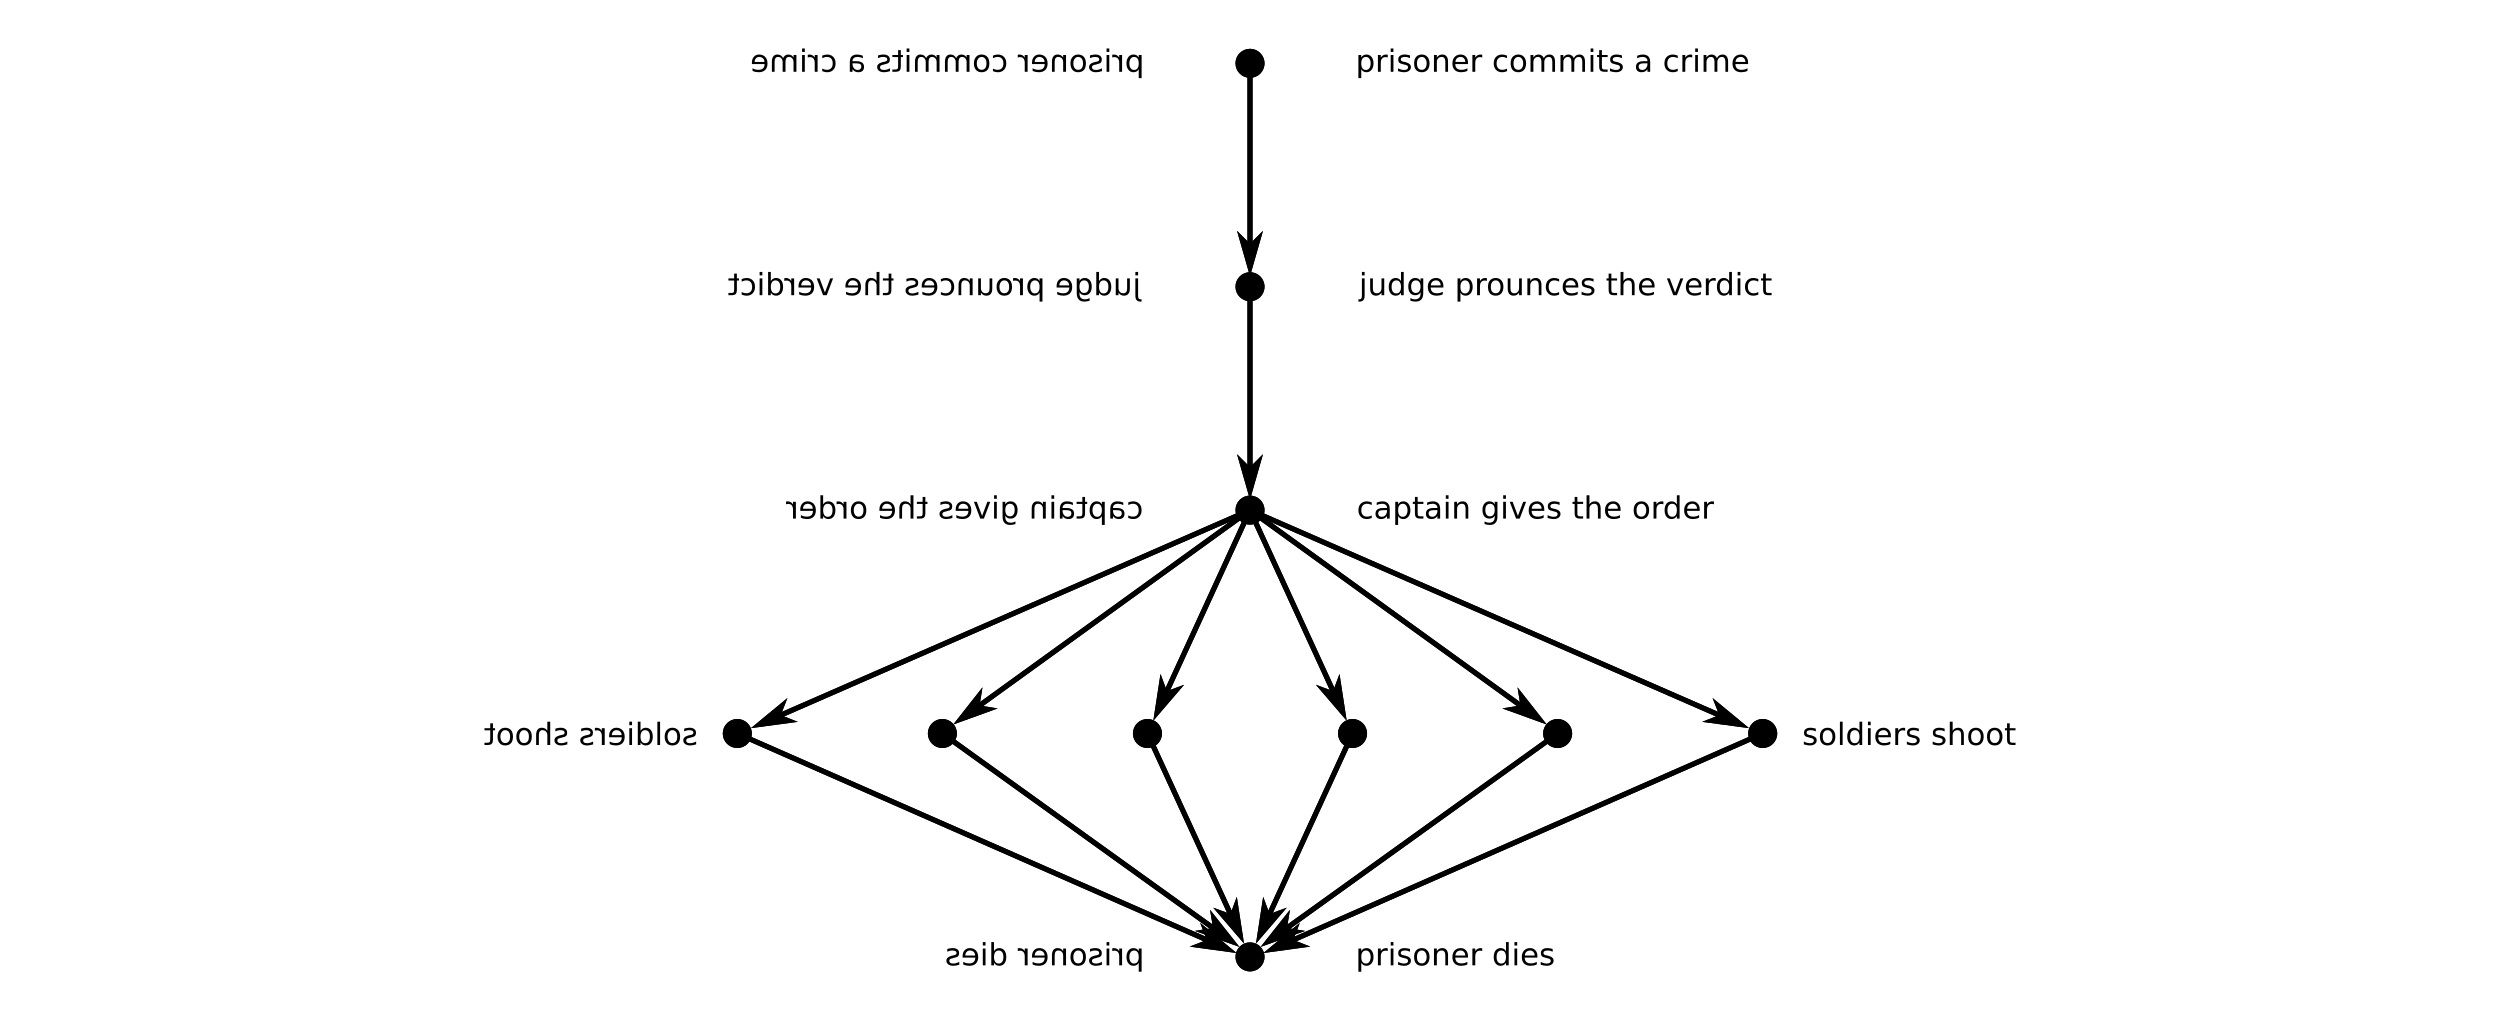
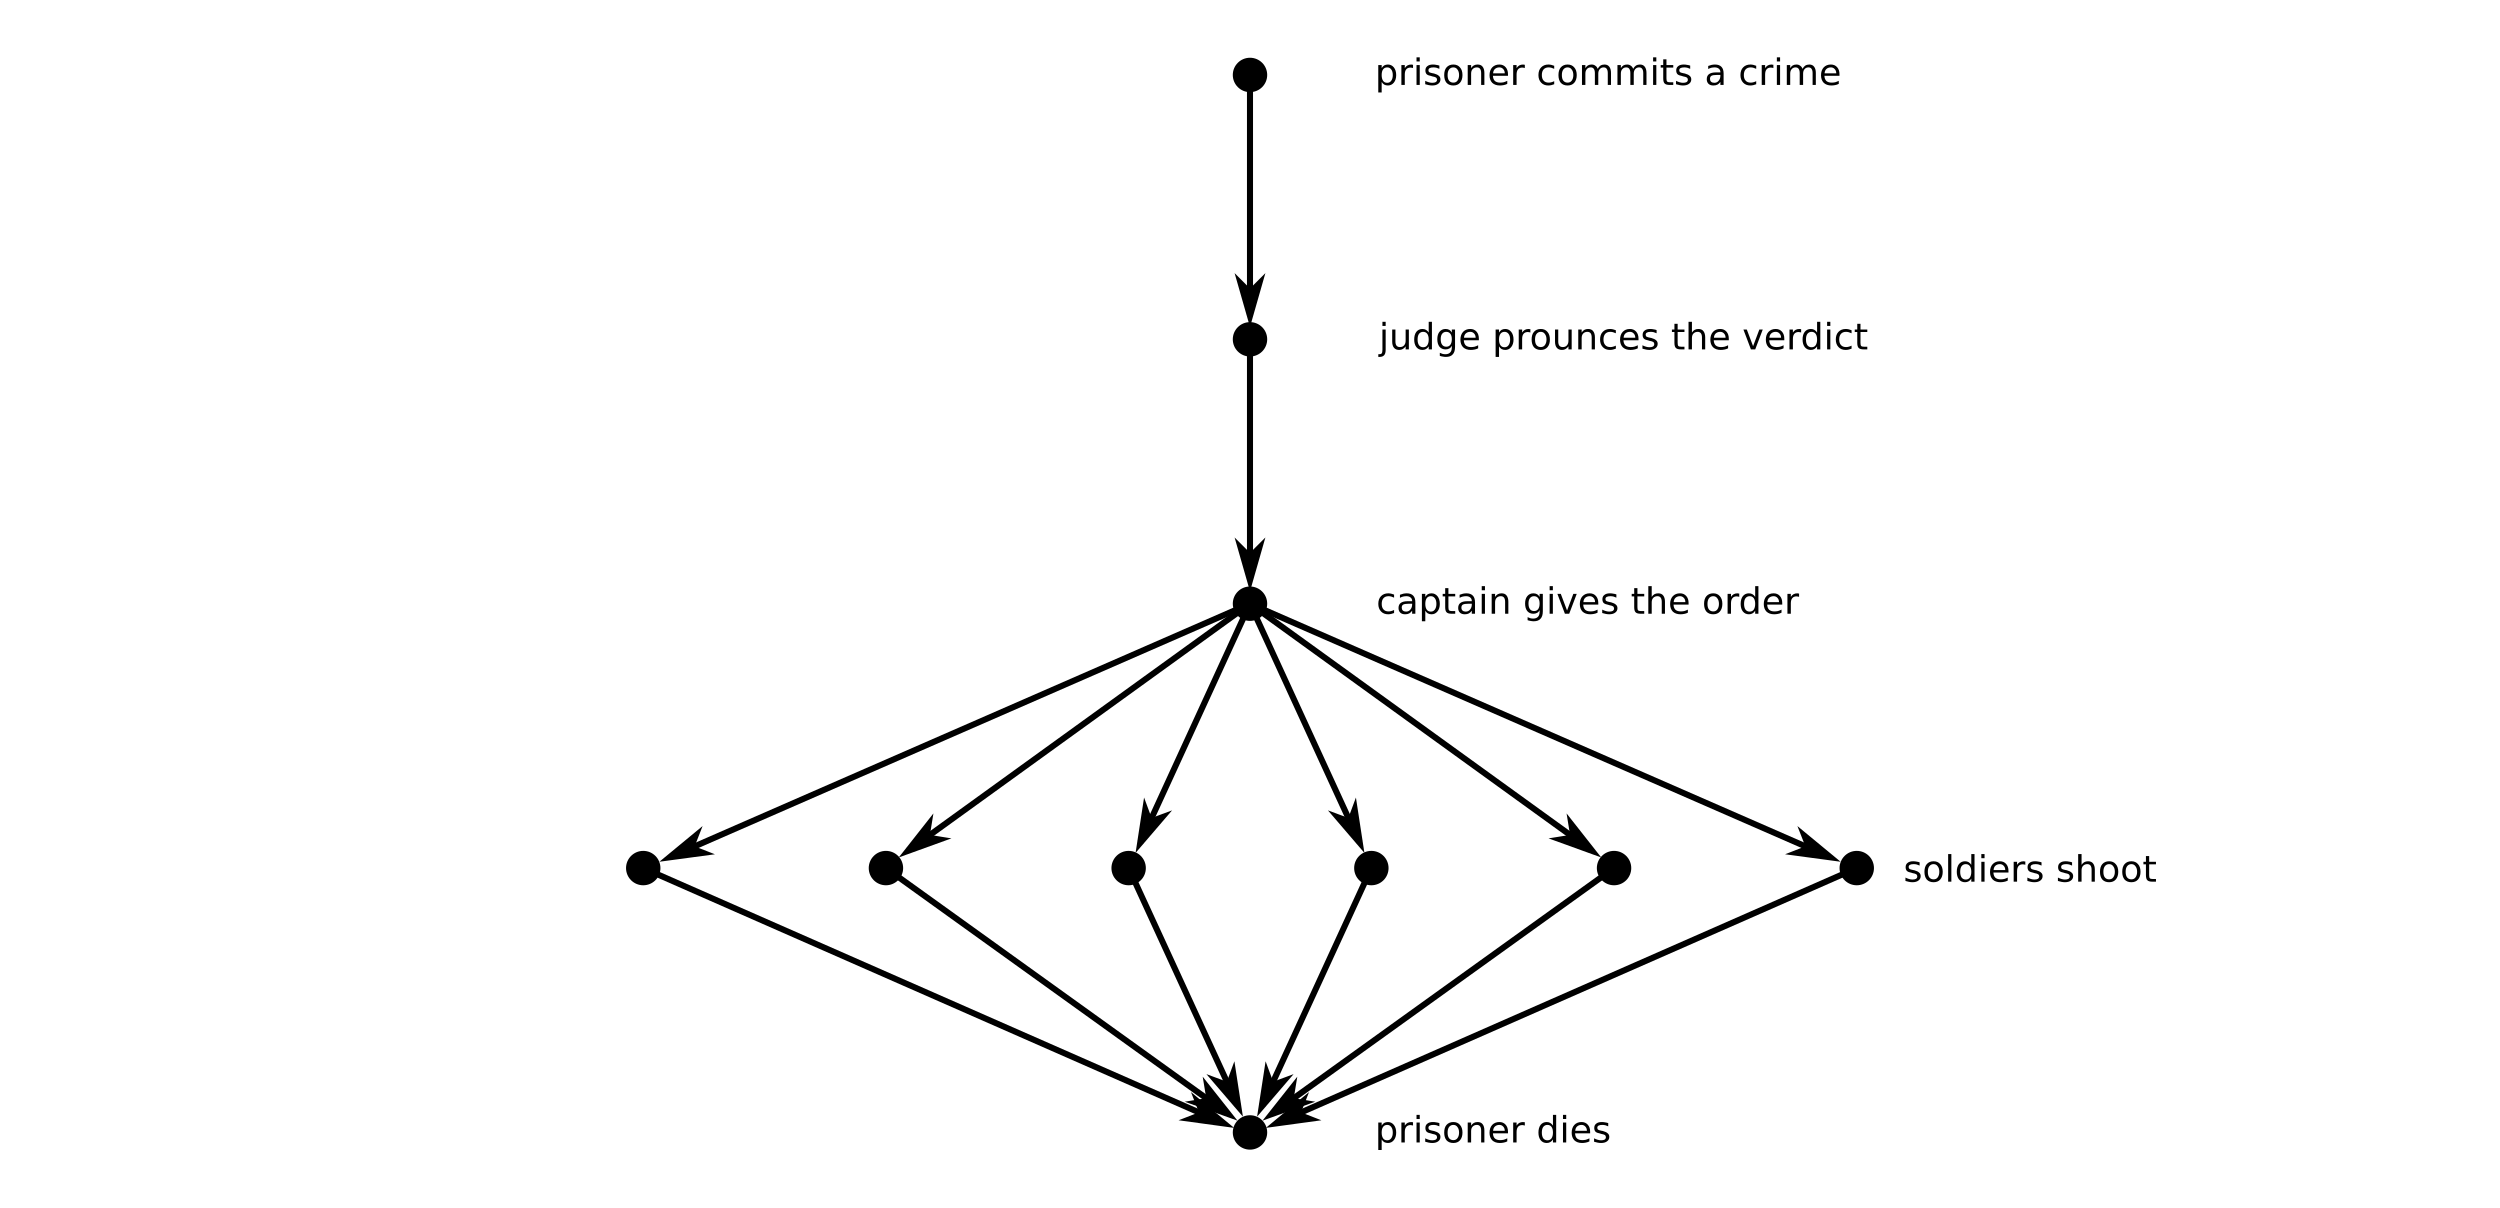
- <svg xmlns="http://www.w3.org/2000/svg" xmlns:xlink="http://www.w3.org/1999/xlink" width="100%" viewBox="0 0 258.029 105.299" version="1.1" id="svg8">
+ <svg xmlns="http://www.w3.org/2000/svg" xmlns:xlink="http://www.w3.org/1999/xlink" width="100%" viewBox="0 0 218.029 105.299" version="1.1" id="svg8">
  <defs id="defs2">
    <marker orient="auto" refY="0" refX="0" id="marker94100" style="overflow:visible">
      <path id="path94098" d="M 0,0 5,-5 -12.5,0 5,5 Z" style="fill:#000000;fill-opacity:1;fill-rule:evenodd;stroke:#000000;stroke-width:1pt;stroke-opacity:1" transform="matrix(0.4,0,0,0.4,4,0)" />
    </marker>
    <marker style="overflow:visible" id="marker92570" refX="0" refY="0" orient="auto">
      <path transform="matrix(0.4,0,0,0.4,4,0)" style="fill:#000000;fill-opacity:1;fill-rule:evenodd;stroke:#000000;stroke-width:1pt;stroke-opacity:1" d="M 0,0 5,-5 -12.5,0 5,5 Z" id="path92568" />
    </marker>
    <marker style="overflow:visible" id="marker91686" refX="0" refY="0" orient="auto">
      <path transform="matrix(0.4,0,0,0.4,4,0)" style="fill:#000000;fill-opacity:1;fill-rule:evenodd;stroke:#000000;stroke-width:1pt;stroke-opacity:1" d="M 0,0 5,-5 -12.5,0 5,5 Z" id="path91684" />
    </marker>
    <marker orient="auto" refY="0" refX="0" id="marker90424" style="overflow:visible">
      <path id="path90422" d="M 0,0 5,-5 -12.5,0 5,5 Z" style="fill:#000000;fill-opacity:1;fill-rule:evenodd;stroke:#000000;stroke-width:1pt;stroke-opacity:1" transform="matrix(-0.4,0,0,-0.4,-4,0)" />
    </marker>
    <marker orient="auto" refY="0" refX="0" id="marker2791" style="overflow:visible">
      <path id="path2789" d="M 0,0 5,-5 -12.5,0 5,5 Z" style="fill:#000000;fill-opacity:1;fill-rule:evenodd;stroke:#000000;stroke-width:1pt;stroke-opacity:1" transform="matrix(-0.4,0,0,-0.4,-4,0)" />
    </marker>
    <marker orient="auto" refY="0" refX="0" id="marker2719" style="overflow:visible">
      <path id="path2717" d="M 0,0 5,-5 -12.5,0 5,5 Z" style="fill:#000000;fill-opacity:1;fill-rule:evenodd;stroke:#000000;stroke-width:1pt;stroke-opacity:1" transform="matrix(-0.4,0,0,-0.4,-4,0)" />
    </marker>
    <marker style="overflow:visible" id="marker1377" refX="0" refY="0" orient="auto">
      <path transform="matrix(-0.4,0,0,-0.4,-4,0)" style="fill:#000000;fill-opacity:1;fill-rule:evenodd;stroke:#000000;stroke-width:1pt;stroke-opacity:1" d="M 0,0 5,-5 -12.5,0 5,5 Z" id="path1375" />
    </marker>
    <marker style="overflow:visible" id="marker1325" refX="0" refY="0" orient="auto">
      <path transform="matrix(-0.4,0,0,-0.4,-4,0)" style="fill:#000000;fill-opacity:1;fill-rule:evenodd;stroke:#000000;stroke-width:1pt;stroke-opacity:1" d="M 0,0 5,-5 -12.5,0 5,5 Z" id="path1323" />
    </marker>
    <marker style="overflow:visible" id="marker1279" refX="0" refY="0" orient="auto">
      <path transform="matrix(-0.4,0,0,-0.4,-4,0)" style="fill:#000000;fill-opacity:1;fill-rule:evenodd;stroke:#000000;stroke-width:1pt;stroke-opacity:1" d="M 0,0 5,-5 -12.5,0 5,5 Z" id="path1277" />
    </marker>
    <marker style="overflow:visible" id="marker1239" refX="0" refY="0" orient="auto">
      <path transform="matrix(-0.4,0,0,-0.4,-4,0)" style="fill:#000000;fill-opacity:1;fill-rule:evenodd;stroke:#000000;stroke-width:1pt;stroke-opacity:1" d="M 0,0 5,-5 -12.5,0 5,5 Z" id="path1237" />
    </marker>
    <marker style="overflow:visible" id="marker1205" refX="0" refY="0" orient="auto">
      <path transform="matrix(-0.4,0,0,-0.4,-4,0)" style="fill:#000000;fill-opacity:1;fill-rule:evenodd;stroke:#000000;stroke-width:1pt;stroke-opacity:1" d="M 0,0 5,-5 -12.5,0 5,5 Z" id="path1203" />
    </marker>
    <marker style="overflow:visible" id="marker1177" refX="0" refY="0" orient="auto">
      <path transform="matrix(-0.4,0,0,-0.4,-4,0)" style="fill:#000000;fill-opacity:1;fill-rule:evenodd;stroke:#000000;stroke-width:1pt;stroke-opacity:1" d="M 0,0 5,-5 -12.5,0 5,5 Z" id="path1175" />
    </marker>
    <marker style="overflow:visible" id="marker1155" refX="0" refY="0" orient="auto">
      <path transform="matrix(-0.4,0,0,-0.4,-4,0)" style="fill:#000000;fill-opacity:1;fill-rule:evenodd;stroke:#000000;stroke-width:1pt;stroke-opacity:1" d="M 0,0 5,-5 -12.5,0 5,5 Z" id="path1153" />
    </marker>
  </defs>
-   <g id="layer1" transform="translate(39.62298,-85.41157)">
+   <g id="layer1" transform="translate(19.62298,-85.41157)">
    <g id="g993">
      <path id="path817" d="M 89.391,91.948 V 112.888" style="opacity:1;vector-effect:none;fill:none;fill-opacity:1;stroke:#000000;stroke-width:0.529;stroke-linecap:butt;stroke-linejoin:miter;stroke-miterlimit:4;stroke-dasharray:none;stroke-dashoffset:0;stroke-opacity:1;marker-end:url(#marker1325)" />
      <path style="opacity:1;vector-effect:none;fill:none;fill-opacity:1;stroke:#000000;stroke-width:0.529;stroke-linecap:butt;stroke-linejoin:miter;stroke-miterlimit:4;stroke-dasharray:none;stroke-dashoffset:0;stroke-opacity:1;marker-end:url(#marker1279)" d="m 89.391,115.004 v 20.94" id="path819" />
      <path id="path821" d="M 89.391,138.061 79.847,158.85" style="opacity:1;vector-effect:none;fill:none;fill-opacity:1;stroke:#000000;stroke-width:0.529;stroke-linecap:butt;stroke-linejoin:miter;stroke-miterlimit:4;stroke-dasharray:none;stroke-dashoffset:0;stroke-opacity:1;marker-end:url(#marker1177)" />
      <path style="opacity:1;vector-effect:none;fill:none;fill-opacity:1;stroke:#000000;stroke-width:0.529;stroke-linecap:butt;stroke-linejoin:miter;stroke-miterlimit:4;stroke-dasharray:none;stroke-dashoffset:0;stroke-opacity:1;marker-end:url(#marker1205)" d="M 89.391,138.061 59.602,159.582" id="path823" />
      <path id="path831" d="M 89.391,138.061 38.837,160.149" style="opacity:1;vector-effect:none;fill:none;fill-opacity:1;stroke:#000000;stroke-width:0.529;stroke-linecap:butt;stroke-linejoin:miter;stroke-miterlimit:4;stroke-dasharray:none;stroke-dashoffset:0;stroke-opacity:1;marker-end:url(#marker1239)" />
      <path style="opacity:1;vector-effect:none;fill:none;fill-opacity:1;stroke:#000000;stroke-width:0.529;stroke-linecap:butt;stroke-linejoin:miter;stroke-miterlimit:4;stroke-dasharray:none;stroke-dashoffset:0;stroke-opacity:1;marker-start:url(#marker94100)" d="M 88.339,181.852 78.808,161.118" id="path833" />
      <path id="path835" d="M 87.454,182.537 57.641,161.118" style="opacity:1;vector-effect:none;fill:none;fill-opacity:1;stroke:#000000;stroke-width:0.529;stroke-linecap:butt;stroke-linejoin:miter;stroke-miterlimit:4;stroke-dasharray:none;stroke-dashoffset:0;stroke-opacity:1;marker-start:url(#marker92570)" />
      <path style="opacity:1;vector-effect:none;fill:none;fill-opacity:1;stroke:#000000;stroke-width:0.529;stroke-linecap:butt;stroke-linejoin:miter;stroke-miterlimit:4;stroke-dasharray:none;stroke-dashoffset:0;stroke-opacity:1;marker-start:url(#marker91686)" d="M 87.053,183.356 36.475,161.118" id="path843" />
      <path style="opacity:1;vector-effect:none;fill:none;fill-opacity:1;stroke:#000000;stroke-width:0.529;stroke-linecap:butt;stroke-linejoin:miter;stroke-miterlimit:4;stroke-dasharray:none;stroke-dashoffset:0;stroke-opacity:1;marker-end:url(#marker2719)" d="m 89.391,138.061 9.544,20.789" id="path2711" />
      <path id="path2713" d="m 89.391,138.061 29.789,21.521" style="opacity:1;vector-effect:none;fill:none;fill-opacity:1;stroke:#000000;stroke-width:0.529;stroke-linecap:butt;stroke-linejoin:miter;stroke-miterlimit:4;stroke-dasharray:none;stroke-dashoffset:0;stroke-opacity:1;marker-end:url(#marker90424)" />
      <path style="opacity:1;vector-effect:none;fill:none;fill-opacity:1;stroke:#000000;stroke-width:0.529;stroke-linecap:butt;stroke-linejoin:miter;stroke-miterlimit:4;stroke-dasharray:none;stroke-dashoffset:0;stroke-opacity:1;marker-end:url(#marker2791)" d="M 89.391,138.061 139.946,160.149" id="path2715" />
      <use transform="matrix(-1,0,0,1,178.7827,0)" id="use7263" xlink:href="#path833" y="0" x="0" width="100%" height="100%" />
      <use transform="matrix(-1,0,0,1,178.7827,0)" id="use7265" xlink:href="#path835" y="0" x="0" width="100%" height="100%" />
      <use transform="matrix(-1,0,0,1,178.7827,0)" id="use7267" xlink:href="#path843" y="0" x="0" width="100%" height="100%" />
      <text id="text87486" y="138.937" x="100.411" style="font-style:normal;font-variant:normal;font-weight:normal;font-stretch:normal;font-size:3.175px;line-height:1.1;font-family:'DejaVu Sans';-inkscape-font-specification:'DejaVu Sans';text-align:start;letter-spacing:0px;word-spacing:0px;text-anchor:start;fill:#000000;fill-opacity:1;stroke:none;stroke-width:0.265" xml:space="preserve">
        <tspan style="stroke-width:0.265" y="138.937" x="100.411" id="tspan87484">captain gives the order</tspan>
      </text>
      <text id="text87562" y="162.301" x="146.382" style="font-style:normal;font-variant:normal;font-weight:normal;font-stretch:normal;font-size:3.175px;line-height:1.1;font-family:'DejaVu Sans';-inkscape-font-specification:'DejaVu Sans';text-align:start;letter-spacing:0px;word-spacing:0px;text-anchor:start;fill:#000000;fill-opacity:1;stroke:none;stroke-width:0.265" xml:space="preserve">
        <tspan style="stroke-width:0.265" y="162.301" x="146.382" id="tspan87560">soldiers shoot</tspan>
      </text>
      <text id="text87566" y="185.05" x="100.298" style="font-style:normal;font-variant:normal;font-weight:normal;font-stretch:normal;font-size:3.175px;line-height:1.1;font-family:'DejaVu Sans';-inkscape-font-specification:'DejaVu Sans';text-align:start;letter-spacing:0px;word-spacing:0px;text-anchor:start;fill:#000000;fill-opacity:1;stroke:none;stroke-width:0.265" xml:space="preserve">
        <tspan style="stroke-width:0.265" y="185.05" x="100.298" id="tspan87564">prisoner dies</tspan>
      </text>
      <text id="text87570" y="115.88" x="100.644" style="font-style:normal;font-variant:normal;font-weight:normal;font-stretch:normal;font-size:3.175px;line-height:1.1;font-family:'DejaVu Sans';-inkscape-font-specification:'DejaVu Sans';text-align:start;letter-spacing:0px;word-spacing:0px;text-anchor:start;fill:#000000;fill-opacity:1;stroke:none;stroke-width:0.265" xml:space="preserve">
        <tspan style="stroke-width:0.265" y="115.88" x="100.644" id="tspan87568">judge prounces the verdict</tspan>
      </text>
      <text id="text87574" y="92.824" x="100.298" style="font-style:normal;font-variant:normal;font-weight:normal;font-stretch:normal;font-size:3.175px;line-height:1.1;font-family:'DejaVu Sans';-inkscape-font-specification:'DejaVu Sans';text-align:start;letter-spacing:0px;word-spacing:0px;text-anchor:start;fill:#000000;fill-opacity:1;stroke:none;stroke-width:0.265" xml:space="preserve">
        <tspan style="stroke-width:0.265" y="92.824" x="100.298" id="tspan87572">prisoner commits a crime</tspan>
      </text>
      <circle r="1.5" cy="161.118" cx="36.475" style="fill:#000000;stroke:none" id="path851" />
      <circle r="1.5" cy="161.118" cx="57.641" style="fill:#000000;stroke:none" id="path853" />
      <circle r="1.5" cy="161.118" cx="78.808" style="fill:#000000;stroke:none" id="path855" />
      <circle r="1.5" cy="161.118" cx="99.975" style="fill:#000000;stroke:none" id="path857" />
      <circle r="1.5" cy="161.118" cx="121.141" style="fill:#000000;stroke:none" id="path859" />
      <circle r="1.5" cy="161.118" cx="142.308" style="fill:#000000;stroke:none" id="path861" />
      <circle r="1.5" cy="184.174" cx="89.391" style="fill:#000000;stroke:none" id="path863" />
      <circle r="1.5" cy="138.061" cx="89.391" style="fill:#000000;stroke:none" id="path865" />
      <circle r="1.5" cy="115.004" cx="89.391" style="fill:#000000;stroke:none" id="path867" />
      <circle r="1.5" cy="91.948" cx="89.391" style="fill:#000000;stroke:none" id="path869" />
    </g>
-     <g id="g1141" transform="matrix(-1,0,0,1,178.7827,0)">
-       <path style="opacity:1;vector-effect:none;fill:none;fill-opacity:1;stroke:#000000;stroke-width:0.529;stroke-linecap:butt;stroke-linejoin:miter;stroke-miterlimit:4;stroke-dasharray:none;stroke-dashoffset:0;stroke-opacity:1;marker-end:url(#marker1325)" d="M 89.391,91.948 V 112.888" id="path1073" />
-       <path id="path1075" d="m 89.391,115.004 v 20.94" style="opacity:1;vector-effect:none;fill:none;fill-opacity:1;stroke:#000000;stroke-width:0.529;stroke-linecap:butt;stroke-linejoin:miter;stroke-miterlimit:4;stroke-dasharray:none;stroke-dashoffset:0;stroke-opacity:1;marker-end:url(#marker1279)" />
-       <path style="opacity:1;vector-effect:none;fill:none;fill-opacity:1;stroke:#000000;stroke-width:0.529;stroke-linecap:butt;stroke-linejoin:miter;stroke-miterlimit:4;stroke-dasharray:none;stroke-dashoffset:0;stroke-opacity:1;marker-end:url(#marker1177)" d="M 89.391,138.061 79.847,158.85" id="path1077" />
-       <path id="path1079" d="M 89.391,138.061 59.602,159.582" style="opacity:1;vector-effect:none;fill:none;fill-opacity:1;stroke:#000000;stroke-width:0.529;stroke-linecap:butt;stroke-linejoin:miter;stroke-miterlimit:4;stroke-dasharray:none;stroke-dashoffset:0;stroke-opacity:1;marker-end:url(#marker1205)" />
-       <path style="opacity:1;vector-effect:none;fill:none;fill-opacity:1;stroke:#000000;stroke-width:0.529;stroke-linecap:butt;stroke-linejoin:miter;stroke-miterlimit:4;stroke-dasharray:none;stroke-dashoffset:0;stroke-opacity:1;marker-end:url(#marker1239)" d="M 89.391,138.061 38.837,160.149" id="path1081" />
-       <path id="path1083" d="M 88.339,181.852 78.808,161.118" style="opacity:1;vector-effect:none;fill:none;fill-opacity:1;stroke:#000000;stroke-width:0.529;stroke-linecap:butt;stroke-linejoin:miter;stroke-miterlimit:4;stroke-dasharray:none;stroke-dashoffset:0;stroke-opacity:1;marker-start:url(#marker94100)" />
-       <path style="opacity:1;vector-effect:none;fill:none;fill-opacity:1;stroke:#000000;stroke-width:0.529;stroke-linecap:butt;stroke-linejoin:miter;stroke-miterlimit:4;stroke-dasharray:none;stroke-dashoffset:0;stroke-opacity:1;marker-start:url(#marker92570)" d="M 87.454,182.537 57.641,161.118" id="path1085" />
-       <path id="path1087" d="M 87.053,183.356 36.475,161.118" style="opacity:1;vector-effect:none;fill:none;fill-opacity:1;stroke:#000000;stroke-width:0.529;stroke-linecap:butt;stroke-linejoin:miter;stroke-miterlimit:4;stroke-dasharray:none;stroke-dashoffset:0;stroke-opacity:1;marker-start:url(#marker91686)" />
-       <path id="path1089" d="m 89.391,138.061 9.544,20.789" style="opacity:1;vector-effect:none;fill:none;fill-opacity:1;stroke:#000000;stroke-width:0.529;stroke-linecap:butt;stroke-linejoin:miter;stroke-miterlimit:4;stroke-dasharray:none;stroke-dashoffset:0;stroke-opacity:1;marker-end:url(#marker2719)" />
-       <path style="opacity:1;vector-effect:none;fill:none;fill-opacity:1;stroke:#000000;stroke-width:0.529;stroke-linecap:butt;stroke-linejoin:miter;stroke-miterlimit:4;stroke-dasharray:none;stroke-dashoffset:0;stroke-opacity:1;marker-end:url(#marker90424)" d="m 89.391,138.061 29.789,21.521" id="path1091" />
-       <path id="path1093" d="M 89.391,138.061 139.946,160.149" style="opacity:1;vector-effect:none;fill:none;fill-opacity:1;stroke:#000000;stroke-width:0.529;stroke-linecap:butt;stroke-linejoin:miter;stroke-miterlimit:4;stroke-dasharray:none;stroke-dashoffset:0;stroke-opacity:1;marker-end:url(#marker2791)" />
-       <use height="100%" width="100%" x="0" y="0" xlink:href="#path833" id="use1095" transform="matrix(-1,0,0,1,178.7827,0)" />
-       <use height="100%" width="100%" x="0" y="0" xlink:href="#path835" id="use1097" transform="matrix(-1,0,0,1,178.7827,0)" />
-       <use height="100%" width="100%" x="0" y="0" xlink:href="#path843" id="use1099" transform="matrix(-1,0,0,1,178.7827,0)" />
-       <text xml:space="preserve" style="font-style:normal;font-variant:normal;font-weight:normal;font-stretch:normal;font-size:3.175px;line-height:1.1;font-family:'DejaVu Sans';-inkscape-font-specification:'DejaVu Sans';text-align:start;letter-spacing:0px;word-spacing:0px;text-anchor:start;fill:#000000;fill-opacity:1;stroke:none;stroke-width:0.265" x="100.411" y="138.937" id="text1103">
-         <tspan id="tspan1101" x="100.411" y="138.937" style="stroke-width:0.265">captain gives the order</tspan>
-       </text>
-       <text xml:space="preserve" style="font-style:normal;font-variant:normal;font-weight:normal;font-stretch:normal;font-size:3.175px;line-height:1.1;font-family:'DejaVu Sans';-inkscape-font-specification:'DejaVu Sans';text-align:start;letter-spacing:0px;word-spacing:0px;text-anchor:start;fill:#000000;fill-opacity:1;stroke:none;stroke-width:0.265" x="146.382" y="162.301" id="text1107">
-         <tspan id="tspan1105" x="146.382" y="162.301" style="stroke-width:0.265">soldiers shoot</tspan>
-       </text>
-       <text xml:space="preserve" style="font-style:normal;font-variant:normal;font-weight:normal;font-stretch:normal;font-size:3.175px;line-height:1.1;font-family:'DejaVu Sans';-inkscape-font-specification:'DejaVu Sans';text-align:start;letter-spacing:0px;word-spacing:0px;text-anchor:start;fill:#000000;fill-opacity:1;stroke:none;stroke-width:0.265" x="100.298" y="185.05" id="text1111">
-         <tspan id="tspan1109" x="100.298" y="185.05" style="stroke-width:0.265">prisoner dies</tspan>
-       </text>
-       <text xml:space="preserve" style="font-style:normal;font-variant:normal;font-weight:normal;font-stretch:normal;font-size:3.175px;line-height:1.1;font-family:'DejaVu Sans';-inkscape-font-specification:'DejaVu Sans';text-align:start;letter-spacing:0px;word-spacing:0px;text-anchor:start;fill:#000000;fill-opacity:1;stroke:none;stroke-width:0.265" x="100.644" y="115.88" id="text1115">
-         <tspan id="tspan1113" x="100.644" y="115.88" style="stroke-width:0.265">judge prounces the verdict</tspan>
-       </text>
-       <text xml:space="preserve" style="font-style:normal;font-variant:normal;font-weight:normal;font-stretch:normal;font-size:3.175px;line-height:1.1;font-family:'DejaVu Sans';-inkscape-font-specification:'DejaVu Sans';text-align:start;letter-spacing:0px;word-spacing:0px;text-anchor:start;fill:#000000;fill-opacity:1;stroke:none;stroke-width:0.265" x="100.298" y="92.824" id="text1119">
-         <tspan id="tspan1117" x="100.298" y="92.824" style="stroke-width:0.265">prisoner commits a crime</tspan>
-       </text>
-       <circle id="circle1121" style="fill:#000000;stroke:none" cx="36.475" cy="161.118" r="1.5" />
-       <circle id="circle1123" style="fill:#000000;stroke:none" cx="57.641" cy="161.118" r="1.5" />
-       <circle id="circle1125" style="fill:#000000;stroke:none" cx="78.808" cy="161.118" r="1.5" />
-       <circle id="circle1127" style="fill:#000000;stroke:none" cx="99.975" cy="161.118" r="1.5" />
-       <circle id="circle1129" style="fill:#000000;stroke:none" cx="121.141" cy="161.118" r="1.5" />
-       <circle id="circle1131" style="fill:#000000;stroke:none" cx="142.308" cy="161.118" r="1.5" />
-       <circle id="circle1133" style="fill:#000000;stroke:none" cx="89.391" cy="184.174" r="1.5" />
-       <circle id="circle1135" style="fill:#000000;stroke:none" cx="89.391" cy="138.061" r="1.5" />
-       <circle id="circle1137" style="fill:#000000;stroke:none" cx="89.391" cy="115.004" r="1.5" />
-       <circle id="circle1139" style="fill:#000000;stroke:none" cx="89.391" cy="91.948" r="1.5" />
-     </g>
  </g>
</svg>
